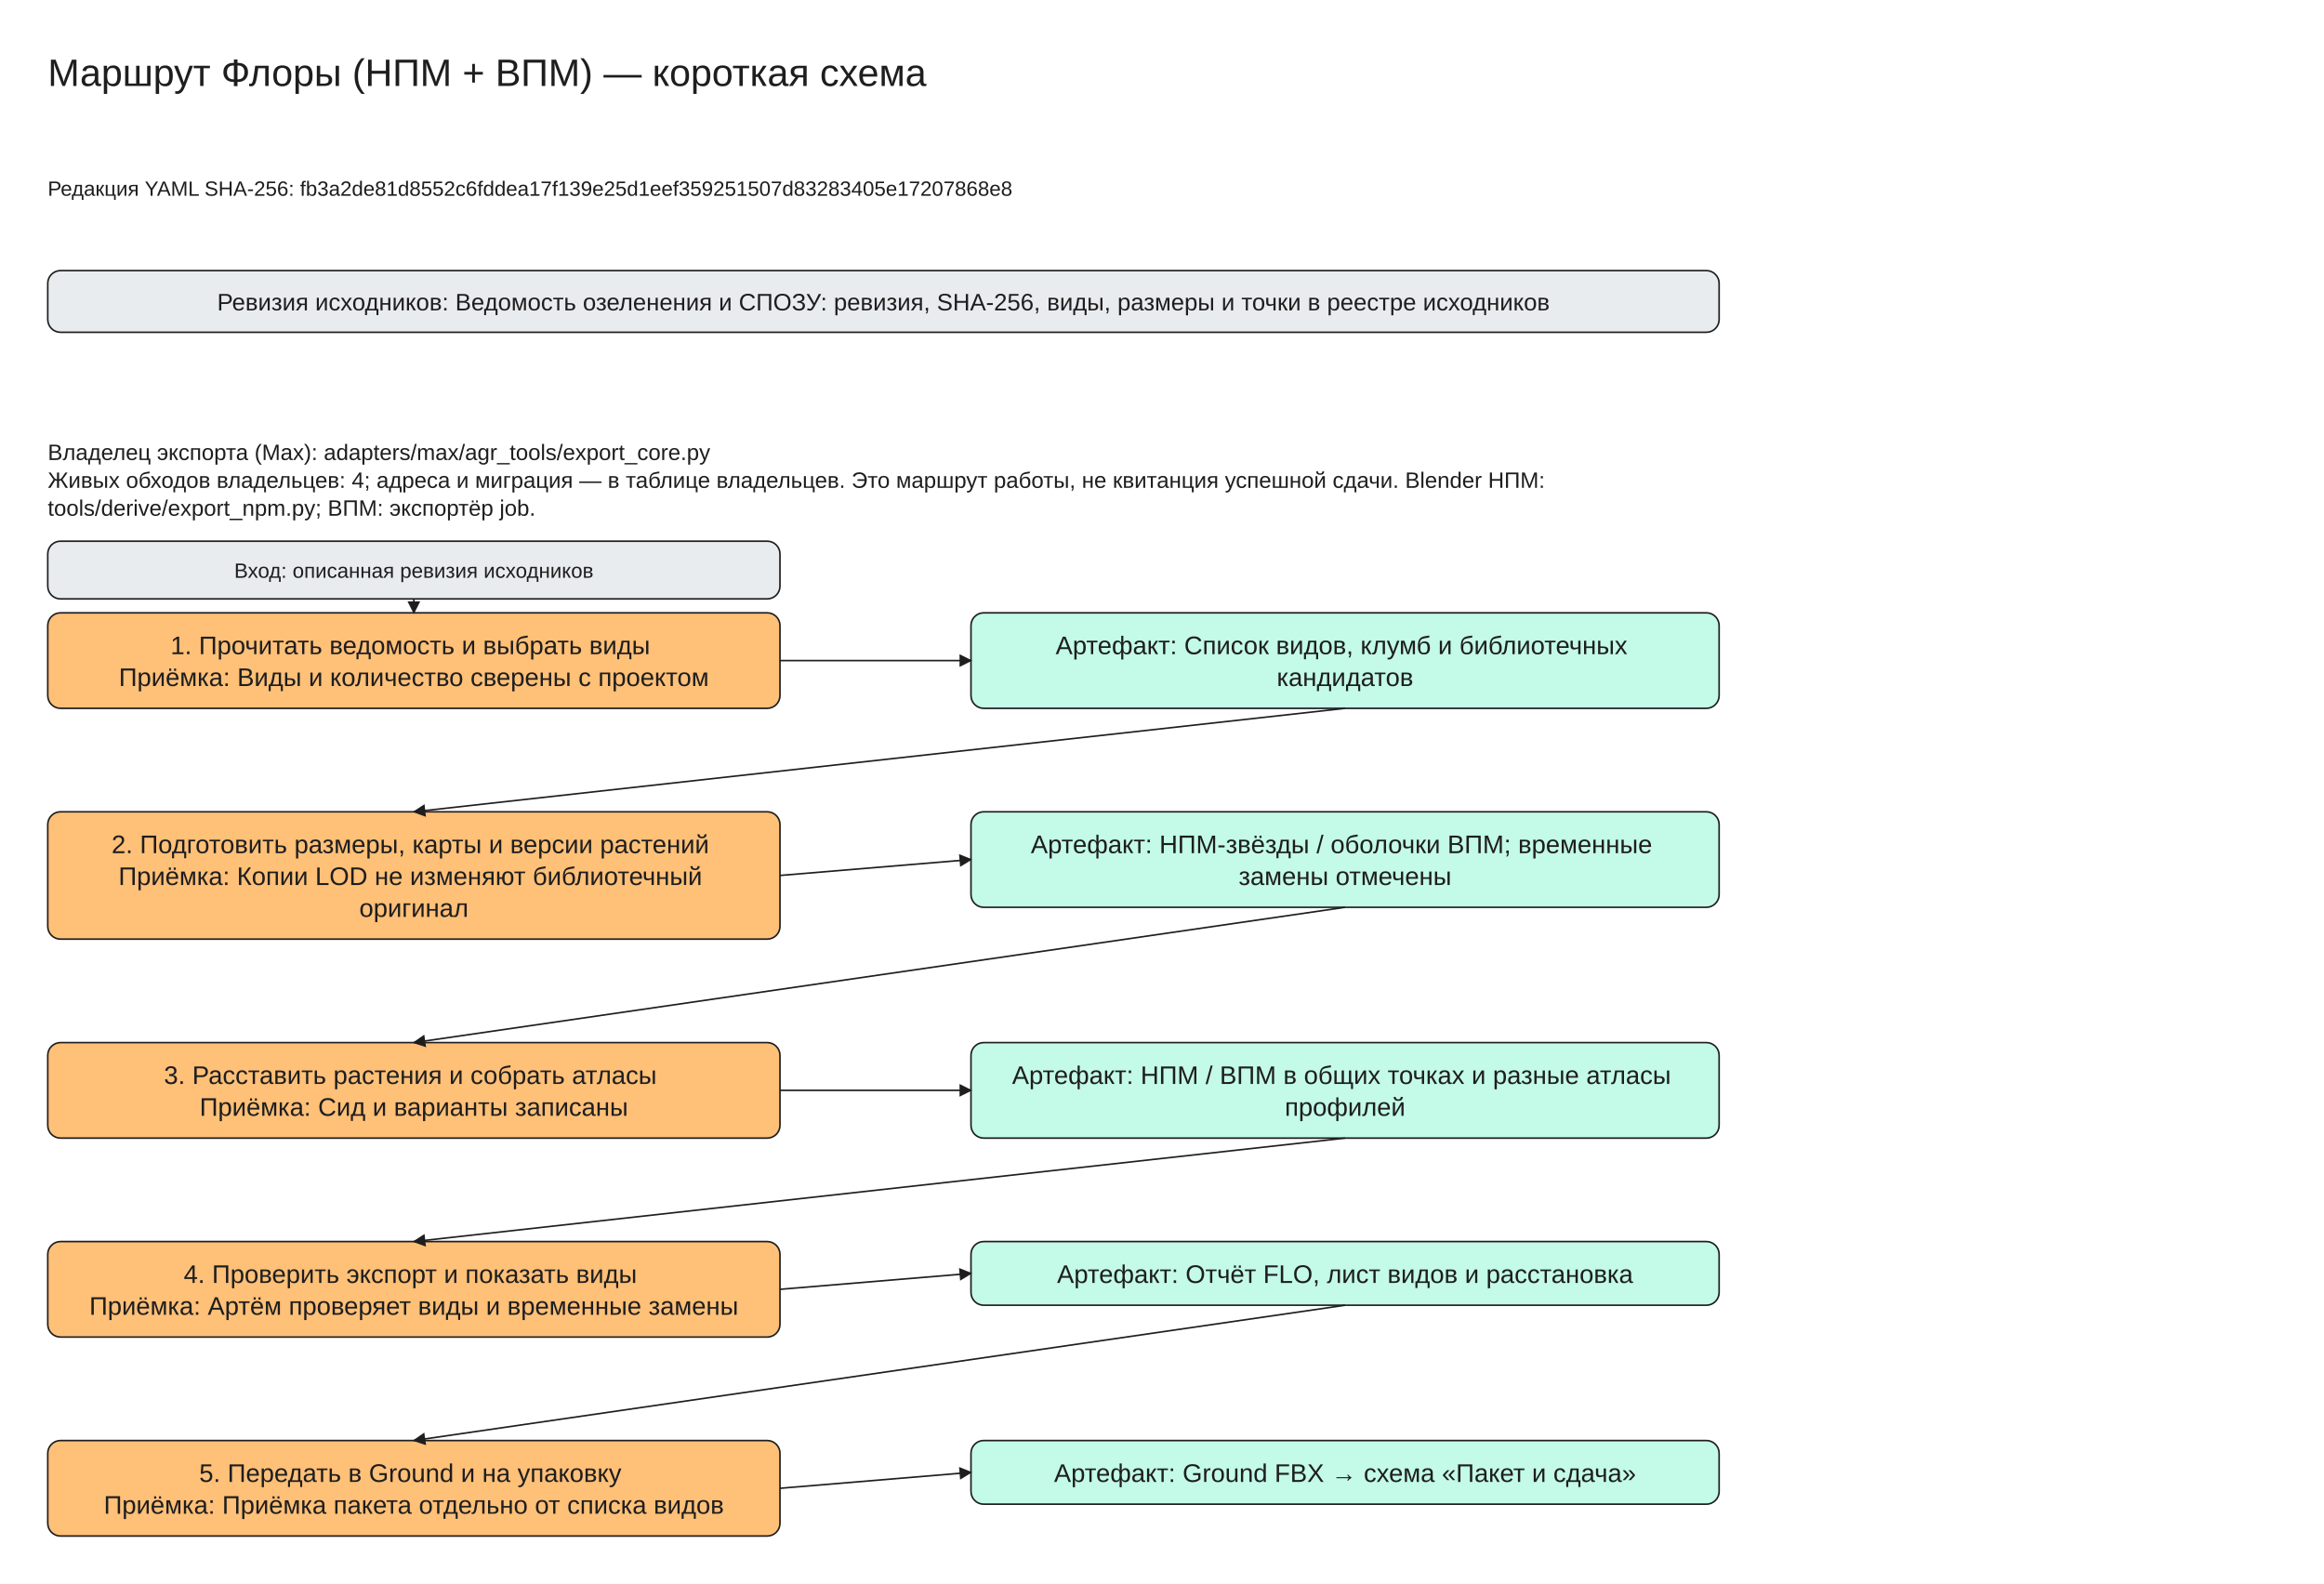
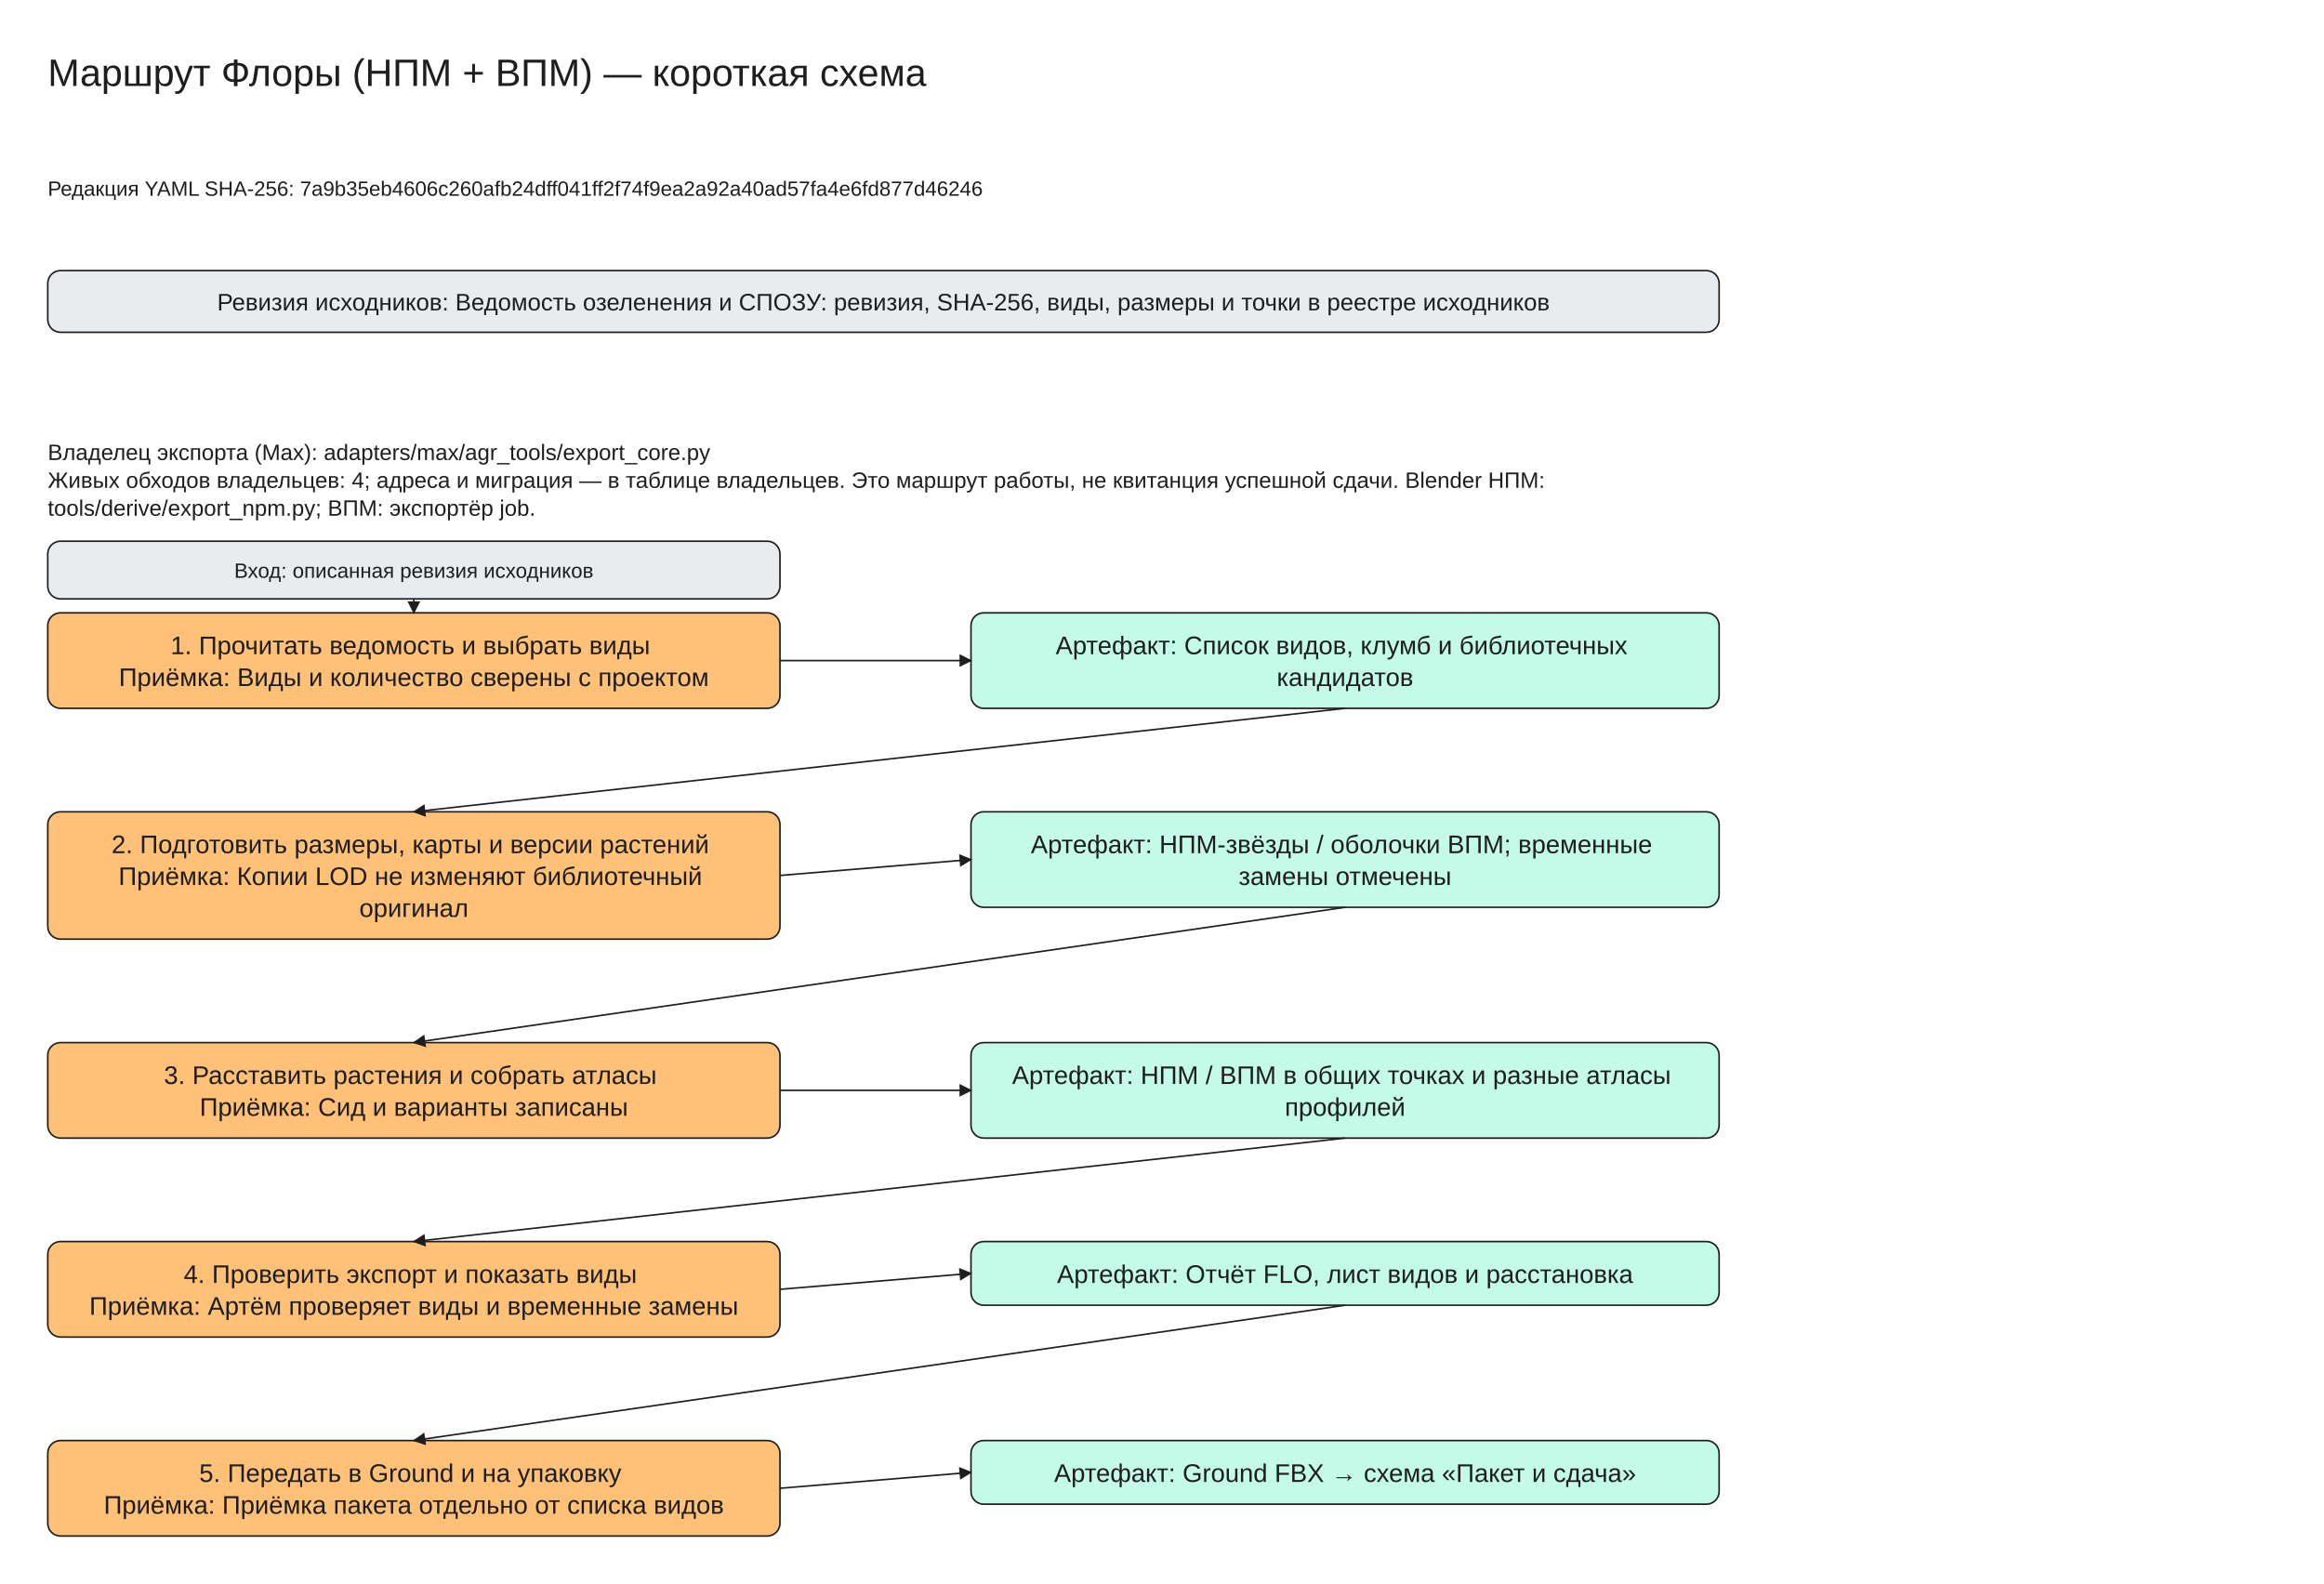
<svg xmlns="http://www.w3.org/2000/svg" viewBox="0 -30 1460 995" width="1460" height="995" font-family="Segoe UI, Arial, sans-serif">
  <defs>
    <marker id="arrow" viewBox="0 0 10 10" refX="9" refY="5" markerWidth="8" markerHeight="8" orient="auto-start-reverse">
      <path d="M0,0 L10,5 L0,10 z" fill="#1e1e1e" />
    </marker>
  </defs>
  <rect x="0" y="-30" width="1460" height="995" fill="#ffffff" />
  <rect x="30" y="140" width="1050" height="38.75" rx="8" fill="#e9ecef" stroke="#1e1e1e" />
  <rect x="30" y="355" width="460" height="60.0" rx="8" fill="#ffc078" stroke="#1e1e1e" />
  <rect x="610" y="355" width="470" height="60.0" rx="8" fill="#c3fae8" stroke="#1e1e1e" />
  <rect x="30" y="310" width="460" height="36.25" rx="8" fill="#e9ecef" stroke="#1e1e1e" />
  <line x1="260.0" y1="346.25" x2="260.0" y2="355.0" stroke="#1e1e1e" marker-end="url(#arrow)" />
  <line x1="490" y1="385.0" x2="610" y2="385.0" stroke="#1e1e1e" marker-end="url(#arrow)" />
  <rect x="30" y="480.0" width="460" height="80.0" rx="8" fill="#ffc078" stroke="#1e1e1e" />
  <rect x="610" y="480.0" width="470" height="60.0" rx="8" fill="#c3fae8" stroke="#1e1e1e" />
  <line x1="845.0" y1="415.0" x2="260.0" y2="480.0" stroke="#1e1e1e" marker-end="url(#arrow)" />
  <line x1="490" y1="520.0" x2="610" y2="510.0" stroke="#1e1e1e" marker-end="url(#arrow)" />
  <rect x="30" y="625.0" width="460" height="60.0" rx="8" fill="#ffc078" stroke="#1e1e1e" />
  <rect x="610" y="625.0" width="470" height="60.0" rx="8" fill="#c3fae8" stroke="#1e1e1e" />
  <line x1="845.0" y1="540.0" x2="260.0" y2="625.0" stroke="#1e1e1e" marker-end="url(#arrow)" />
  <line x1="490" y1="655.0" x2="610" y2="655.0" stroke="#1e1e1e" marker-end="url(#arrow)" />
  <rect x="30" y="750.0" width="460" height="60.0" rx="8" fill="#ffc078" stroke="#1e1e1e" />
  <rect x="610" y="750.0" width="470" height="40.0" rx="8" fill="#c3fae8" stroke="#1e1e1e" />
  <line x1="845.0" y1="685.0" x2="260.0" y2="750.0" stroke="#1e1e1e" marker-end="url(#arrow)" />
  <line x1="490" y1="780.0" x2="610" y2="770.0" stroke="#1e1e1e" marker-end="url(#arrow)" />
  <rect x="30" y="875.0" width="460" height="60.0" rx="8" fill="#ffc078" stroke="#1e1e1e" />
  <rect x="610" y="875.0" width="470" height="40.0" rx="8" fill="#c3fae8" stroke="#1e1e1e" />
  <line x1="845.0" y1="790.0" x2="260.0" y2="875.0" stroke="#1e1e1e" marker-end="url(#arrow)" />
  <line x1="490" y1="905.0" x2="610" y2="895.0" stroke="#1e1e1e" marker-end="url(#arrow)" />
  <text x="30" y="0" font-size="24" text-anchor="start" fill="#1e1e1e">
    <tspan x="30" dy="24">Маршрут Флоры (НПМ + ВПМ) — короткая схема</tspan>
  </text>
  <text x="30" y="80" font-size="13" text-anchor="start" fill="#1e1e1e">
-     <tspan x="30" dy="13">Редакция YAML SHA-256: fb3a2de81d8552c6fddea17f139e25d1eef359251507d83283405e17207868e8</tspan>
+     <tspan x="30" dy="13">Редакция YAML SHA-256: 7a9b35eb4606c260afb24dff041ff2f74f9ea2a92a40ad57fa4e6fd877d46246</tspan>
  </text>
  <text x="555.0" y="150.0" font-size="15" text-anchor="middle" fill="#1e1e1e">
    <tspan x="555.0" dy="15">Ревизия исходников: Ведомость озеленения и СПОЗУ: ревизия, SHA-256, виды, размеры и точки в реестре исходников</tspan>
  </text>
  <text x="30" y="245" font-size="14" text-anchor="start" fill="#1e1e1e">
    <tspan x="30" dy="14">Владелец экспорта (Max): adapters/max/agr_tools/export_core.py</tspan>
    <tspan x="30" dy="17.5">Живых обходов владельцев: 4; адреса и миграция — в таблице владельцев. Это маршрут работы, не квитанция успешной сдачи. Blender НПМ:</tspan>
    <tspan x="30" dy="17.5">tools/derive/export_npm.py; ВПМ: экспортёр job.</tspan>
  </text>
  <text x="260.0" y="365.0" font-size="16" text-anchor="middle" fill="#1e1e1e">
    <tspan x="260.0" dy="16">1. Прочитать ведомость и выбрать виды</tspan>
    <tspan x="260.0" dy="20.0">Приёмка: Виды и количество сверены с проектом</tspan>
  </text>
  <text x="845.0" y="365.0" font-size="16" text-anchor="middle" fill="#1e1e1e">
    <tspan x="845.0" dy="16">Артефакт: Список видов, клумб и библиотечных</tspan>
    <tspan x="845.0" dy="20.0">кандидатов</tspan>
  </text>
  <text x="260.0" y="320.0" font-size="13" text-anchor="middle" fill="#1e1e1e">
    <tspan x="260.0" dy="13">Вход: описанная ревизия исходников</tspan>
  </text>
  <text x="260.0" y="490.0" font-size="16" text-anchor="middle" fill="#1e1e1e">
    <tspan x="260.0" dy="16">2. Подготовить размеры, карты и версии растений</tspan>
    <tspan x="260.0" dy="20.0">Приёмка: Копии LOD не изменяют библиотечный</tspan>
    <tspan x="260.0" dy="20.0">оригинал</tspan>
  </text>
  <text x="845.0" y="490.0" font-size="16" text-anchor="middle" fill="#1e1e1e">
    <tspan x="845.0" dy="16">Артефакт: НПМ-звёзды / оболочки ВПМ; временные</tspan>
    <tspan x="845.0" dy="20.0">замены отмечены</tspan>
  </text>
  <text x="260.0" y="635.0" font-size="16" text-anchor="middle" fill="#1e1e1e">
    <tspan x="260.0" dy="16">3. Расставить растения и собрать атласы</tspan>
    <tspan x="260.0" dy="20.0">Приёмка: Сид и варианты записаны</tspan>
  </text>
  <text x="845.0" y="635.0" font-size="16" text-anchor="middle" fill="#1e1e1e">
    <tspan x="845.0" dy="16">Артефакт: НПМ / ВПМ в общих точках и разные атласы</tspan>
    <tspan x="845.0" dy="20.0">профилей</tspan>
  </text>
  <text x="260.0" y="760.0" font-size="16" text-anchor="middle" fill="#1e1e1e">
    <tspan x="260.0" dy="16">4. Проверить экспорт и показать виды</tspan>
    <tspan x="260.0" dy="20.0">Приёмка: Артём проверяет виды и временные замены</tspan>
  </text>
  <text x="845.0" y="760.0" font-size="16" text-anchor="middle" fill="#1e1e1e">
    <tspan x="845.0" dy="16">Артефакт: Отчёт FLO, лист видов и расстановка</tspan>
  </text>
  <text x="260.0" y="885.0" font-size="16" text-anchor="middle" fill="#1e1e1e">
    <tspan x="260.0" dy="16">5. Передать в Ground и на упаковку</tspan>
    <tspan x="260.0" dy="20.0">Приёмка: Приёмка пакета отдельно от списка видов</tspan>
  </text>
  <text x="845.0" y="885.0" font-size="16" text-anchor="middle" fill="#1e1e1e">
    <tspan x="845.0" dy="16">Артефакт: Ground FBX → схема «Пакет и сдача»</tspan>
  </text>
</svg>
